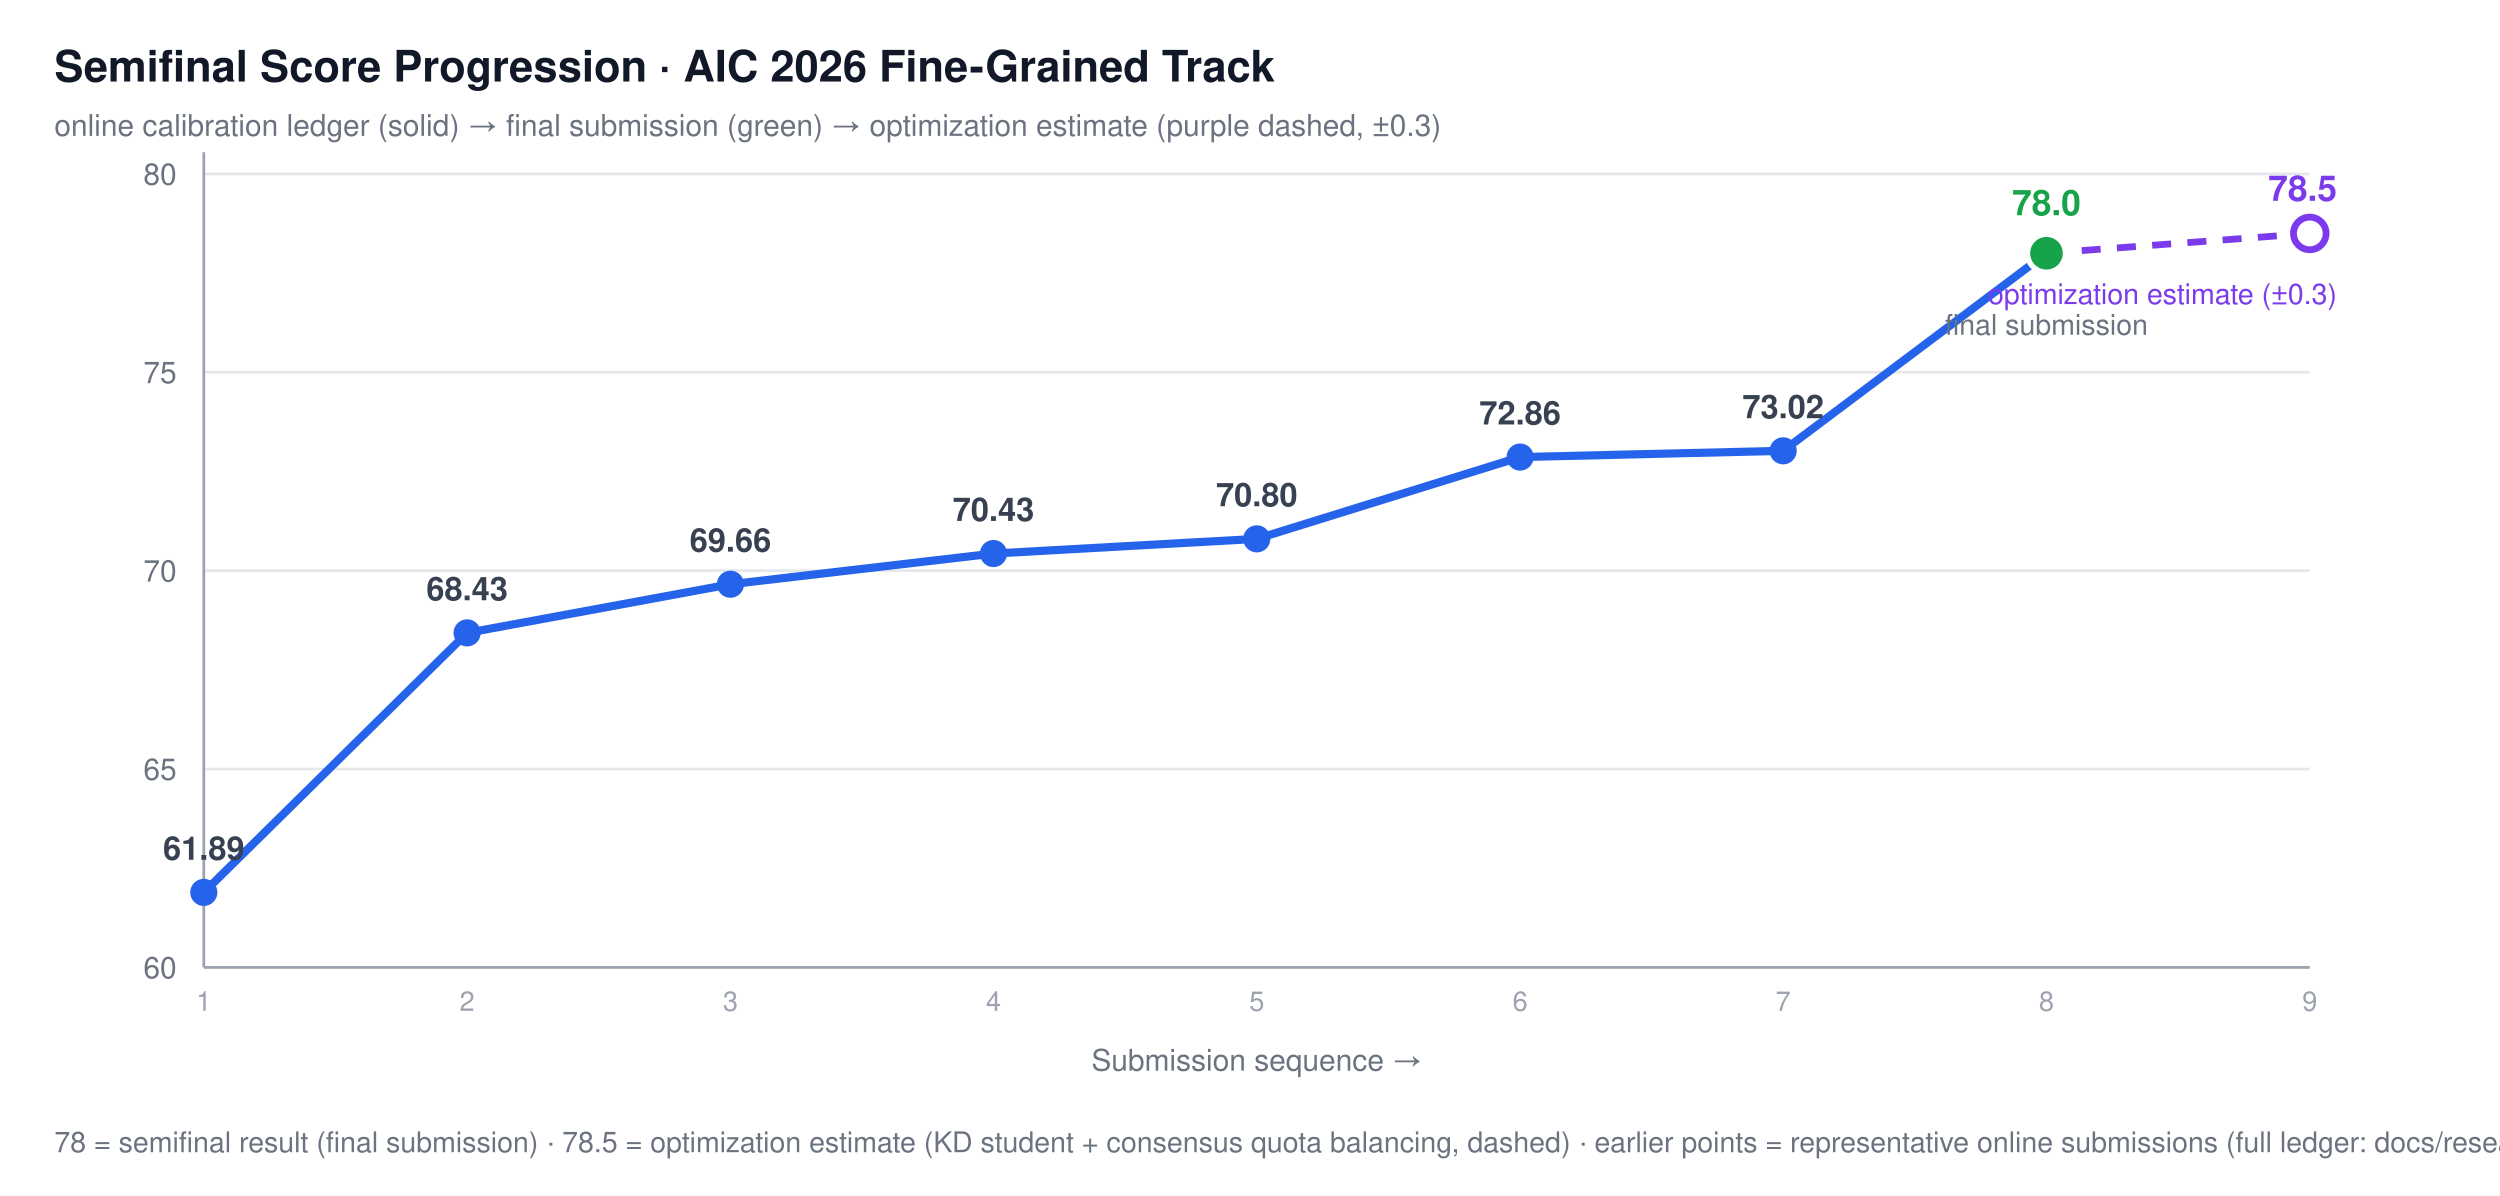
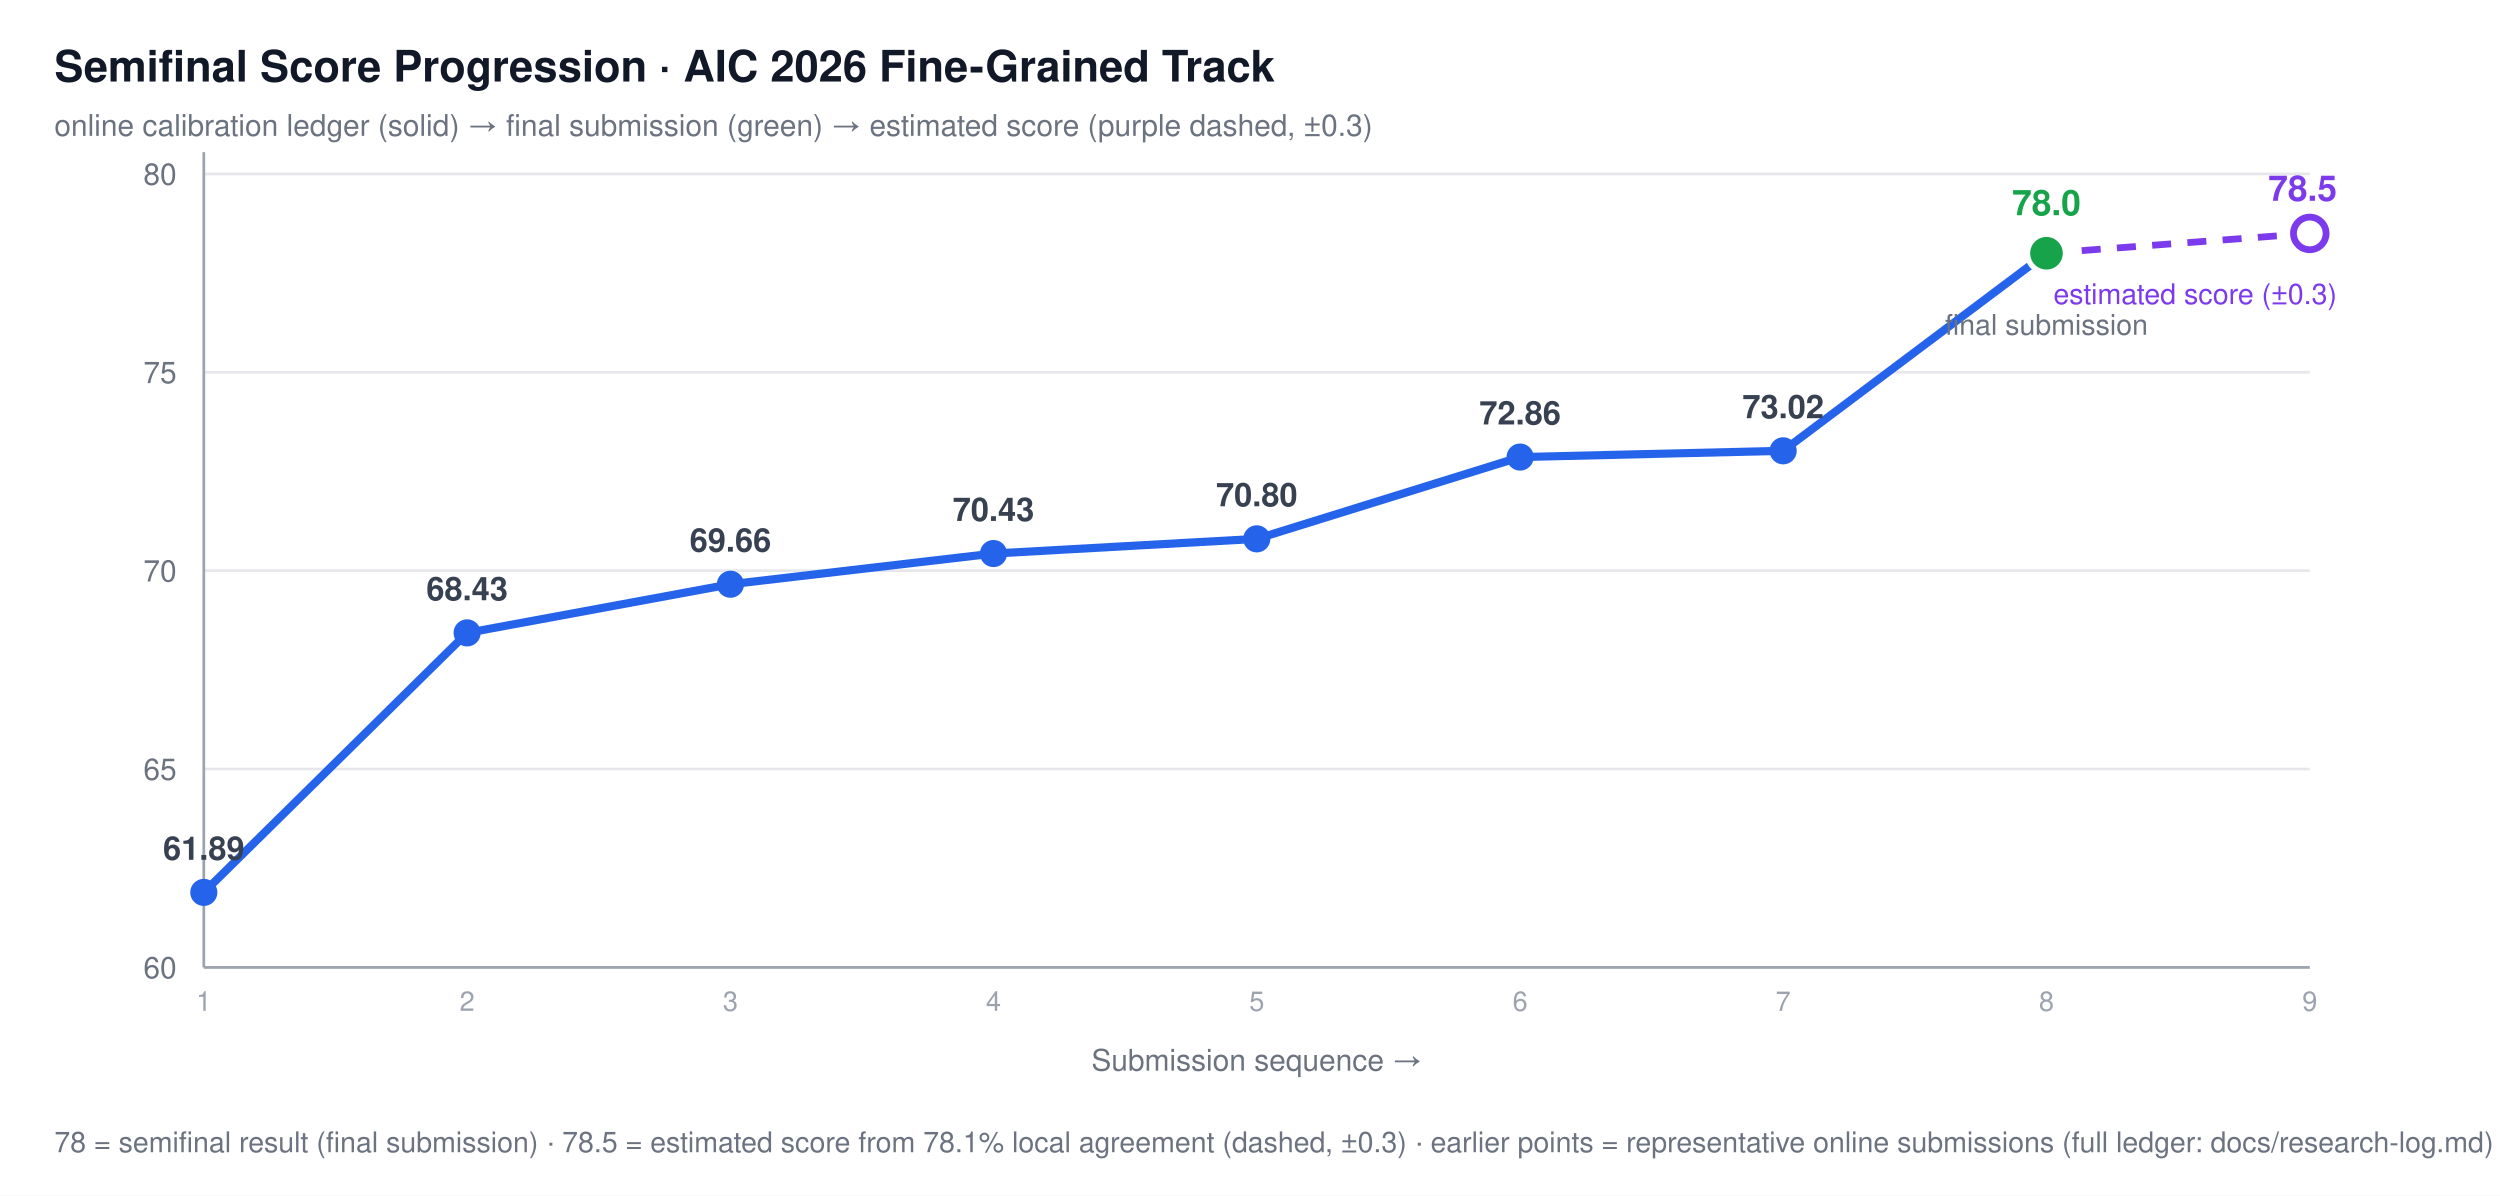
<svg xmlns="http://www.w3.org/2000/svg" width="920" height="440" viewBox="0 0 920 440" font-family="-apple-system,Segoe UI,Helvetica,Arial,sans-serif">
  <rect x="0" y="0" width="920" height="440" fill="#ffffff" />
  <text x="20" y="30" font-size="16" font-weight="700" fill="#111827">Semifinal Score Progression · AIC 2026 Fine-Grained Track</text>
-   <text x="20" y="50" font-size="11" fill="#6B7280">online calibration ledger (solid) → final submission (green) → optimization estimate (purple dashed, ±0.3)</text>
+   <text x="20" y="50" font-size="11" fill="#6B7280">online calibration ledger (solid) → final submission (green) → estimated score (purple dashed, ±0.3)</text>
  <line x1="75" y1="356.0" x2="850" y2="356.0" stroke="#E5E7EB" stroke-width="1" />
  <text x="65" y="360.0" font-size="11" fill="#6B7280" text-anchor="end">60</text>
  <line x1="75" y1="283.0" x2="850" y2="283.0" stroke="#E5E7EB" stroke-width="1" />
  <text x="65" y="287.0" font-size="11" fill="#6B7280" text-anchor="end">65</text>
  <line x1="75" y1="210.0" x2="850" y2="210.0" stroke="#E5E7EB" stroke-width="1" />
  <text x="65" y="214.0" font-size="11" fill="#6B7280" text-anchor="end">70</text>
  <line x1="75" y1="137.0" x2="850" y2="137.0" stroke="#E5E7EB" stroke-width="1" />
  <text x="65" y="141.0" font-size="11" fill="#6B7280" text-anchor="end">75</text>
  <line x1="75" y1="64.0" x2="850" y2="64.0" stroke="#E5E7EB" stroke-width="1" />
  <text x="65" y="68.0" font-size="11" fill="#6B7280" text-anchor="end">80</text>
  <line x1="75" y1="356" x2="850" y2="356" stroke="#9CA3AF" stroke-width="1" />
  <line x1="75" y1="56" x2="75" y2="356" stroke="#9CA3AF" stroke-width="1" />
  <text x="75.0" y="372" font-size="10" fill="#9CA3AF" text-anchor="middle">1</text>
  <text x="171.9" y="372" font-size="10" fill="#9CA3AF" text-anchor="middle">2</text>
  <text x="268.8" y="372" font-size="10" fill="#9CA3AF" text-anchor="middle">3</text>
  <text x="365.6" y="372" font-size="10" fill="#9CA3AF" text-anchor="middle">4</text>
  <text x="462.5" y="372" font-size="10" fill="#9CA3AF" text-anchor="middle">5</text>
  <text x="559.4" y="372" font-size="10" fill="#9CA3AF" text-anchor="middle">6</text>
  <text x="656.2" y="372" font-size="10" fill="#9CA3AF" text-anchor="middle">7</text>
  <text x="753.1" y="372" font-size="10" fill="#9CA3AF" text-anchor="middle">8</text>
  <text x="850.0" y="372" font-size="10" fill="#9CA3AF" text-anchor="middle">9</text>
  <text x="462.5" y="394" font-size="11" fill="#6B7280" text-anchor="middle">Submission sequence →</text>
  <polyline points="75.0,328.4 171.9,232.9 268.8,215.0 365.6,203.7 462.5,198.3 559.4,168.2 656.2,165.9 753.1,93.2" fill="none" stroke="#2563EB" stroke-width="3" stroke-linejoin="round" stroke-linecap="round" />
  <line x1="753.1" y1="93.2" x2="850.0" y2="85.9" stroke="#7C3AED" stroke-width="2.5" stroke-dasharray="7 6" />
  <circle cx="75.0" cy="328.4" r="5" fill="#2563EB" />
  <text x="75.0" y="316.4" font-size="12" font-weight="600" fill="#374151" text-anchor="middle">61.89</text>
  <circle cx="171.9" cy="232.9" r="5" fill="#2563EB" />
  <text x="171.9" y="220.9" font-size="12" font-weight="600" fill="#374151" text-anchor="middle">68.43</text>
  <circle cx="268.8" cy="215.0" r="5" fill="#2563EB" />
  <text x="268.8" y="203.0" font-size="12" font-weight="600" fill="#374151" text-anchor="middle">69.66</text>
  <circle cx="365.6" cy="203.7" r="5" fill="#2563EB" />
  <text x="365.6" y="191.7" font-size="12" font-weight="600" fill="#374151" text-anchor="middle">70.43</text>
  <circle cx="462.5" cy="198.3" r="5" fill="#2563EB" />
  <text x="462.5" y="186.3" font-size="12" font-weight="600" fill="#374151" text-anchor="middle">70.80</text>
  <circle cx="559.4" cy="168.2" r="5" fill="#2563EB" />
  <text x="559.4" y="156.2" font-size="12" font-weight="600" fill="#374151" text-anchor="middle">72.86</text>
  <circle cx="656.2" cy="165.9" r="5" fill="#2563EB" />
  <text x="656.2" y="153.9" font-size="12" font-weight="600" fill="#374151" text-anchor="middle">73.02</text>
  <circle cx="753.1" cy="93.2" r="7" fill="#16A34A" stroke="#ffffff" stroke-width="2" />
  <text x="753.1" y="79.2" font-size="13" font-weight="700" fill="#16A34A" text-anchor="middle">78.0</text>
  <text x="753.1" y="123.2" font-size="10.5" fill="#6B7280" text-anchor="middle">final submission</text>
  <circle cx="850.0" cy="85.9" r="6" fill="#ffffff" stroke="#7C3AED" stroke-width="2.5" />
  <text x="860.0" y="73.9" font-size="13" font-weight="700" fill="#7C3AED" text-anchor="end">78.5</text>
-   <text x="860.0" y="111.9" font-size="10.5" fill="#7C3AED" text-anchor="end">optimization estimate (±0.3)</text>
-   <text x="20" y="424" font-size="10.5" fill="#6B7280">78 = semifinal result (final submission) · 78.5 = optimization estimate (KD student + consensus quota balancing, dashed) · earlier points = representative online submissions (full ledger: docs/research-log.md)</text>
+   <text x="860.0" y="111.9" font-size="10.5" fill="#7C3AED" text-anchor="end">estimated score (±0.3)</text>
+   <text x="20" y="424" font-size="10.5" fill="#6B7280">78 = semifinal result (final submission) · 78.5 = estimated score from 78.1% local agreement (dashed, ±0.3) · earlier points = representative online submissions (full ledger: docs/research-log.md)</text>
</svg>
